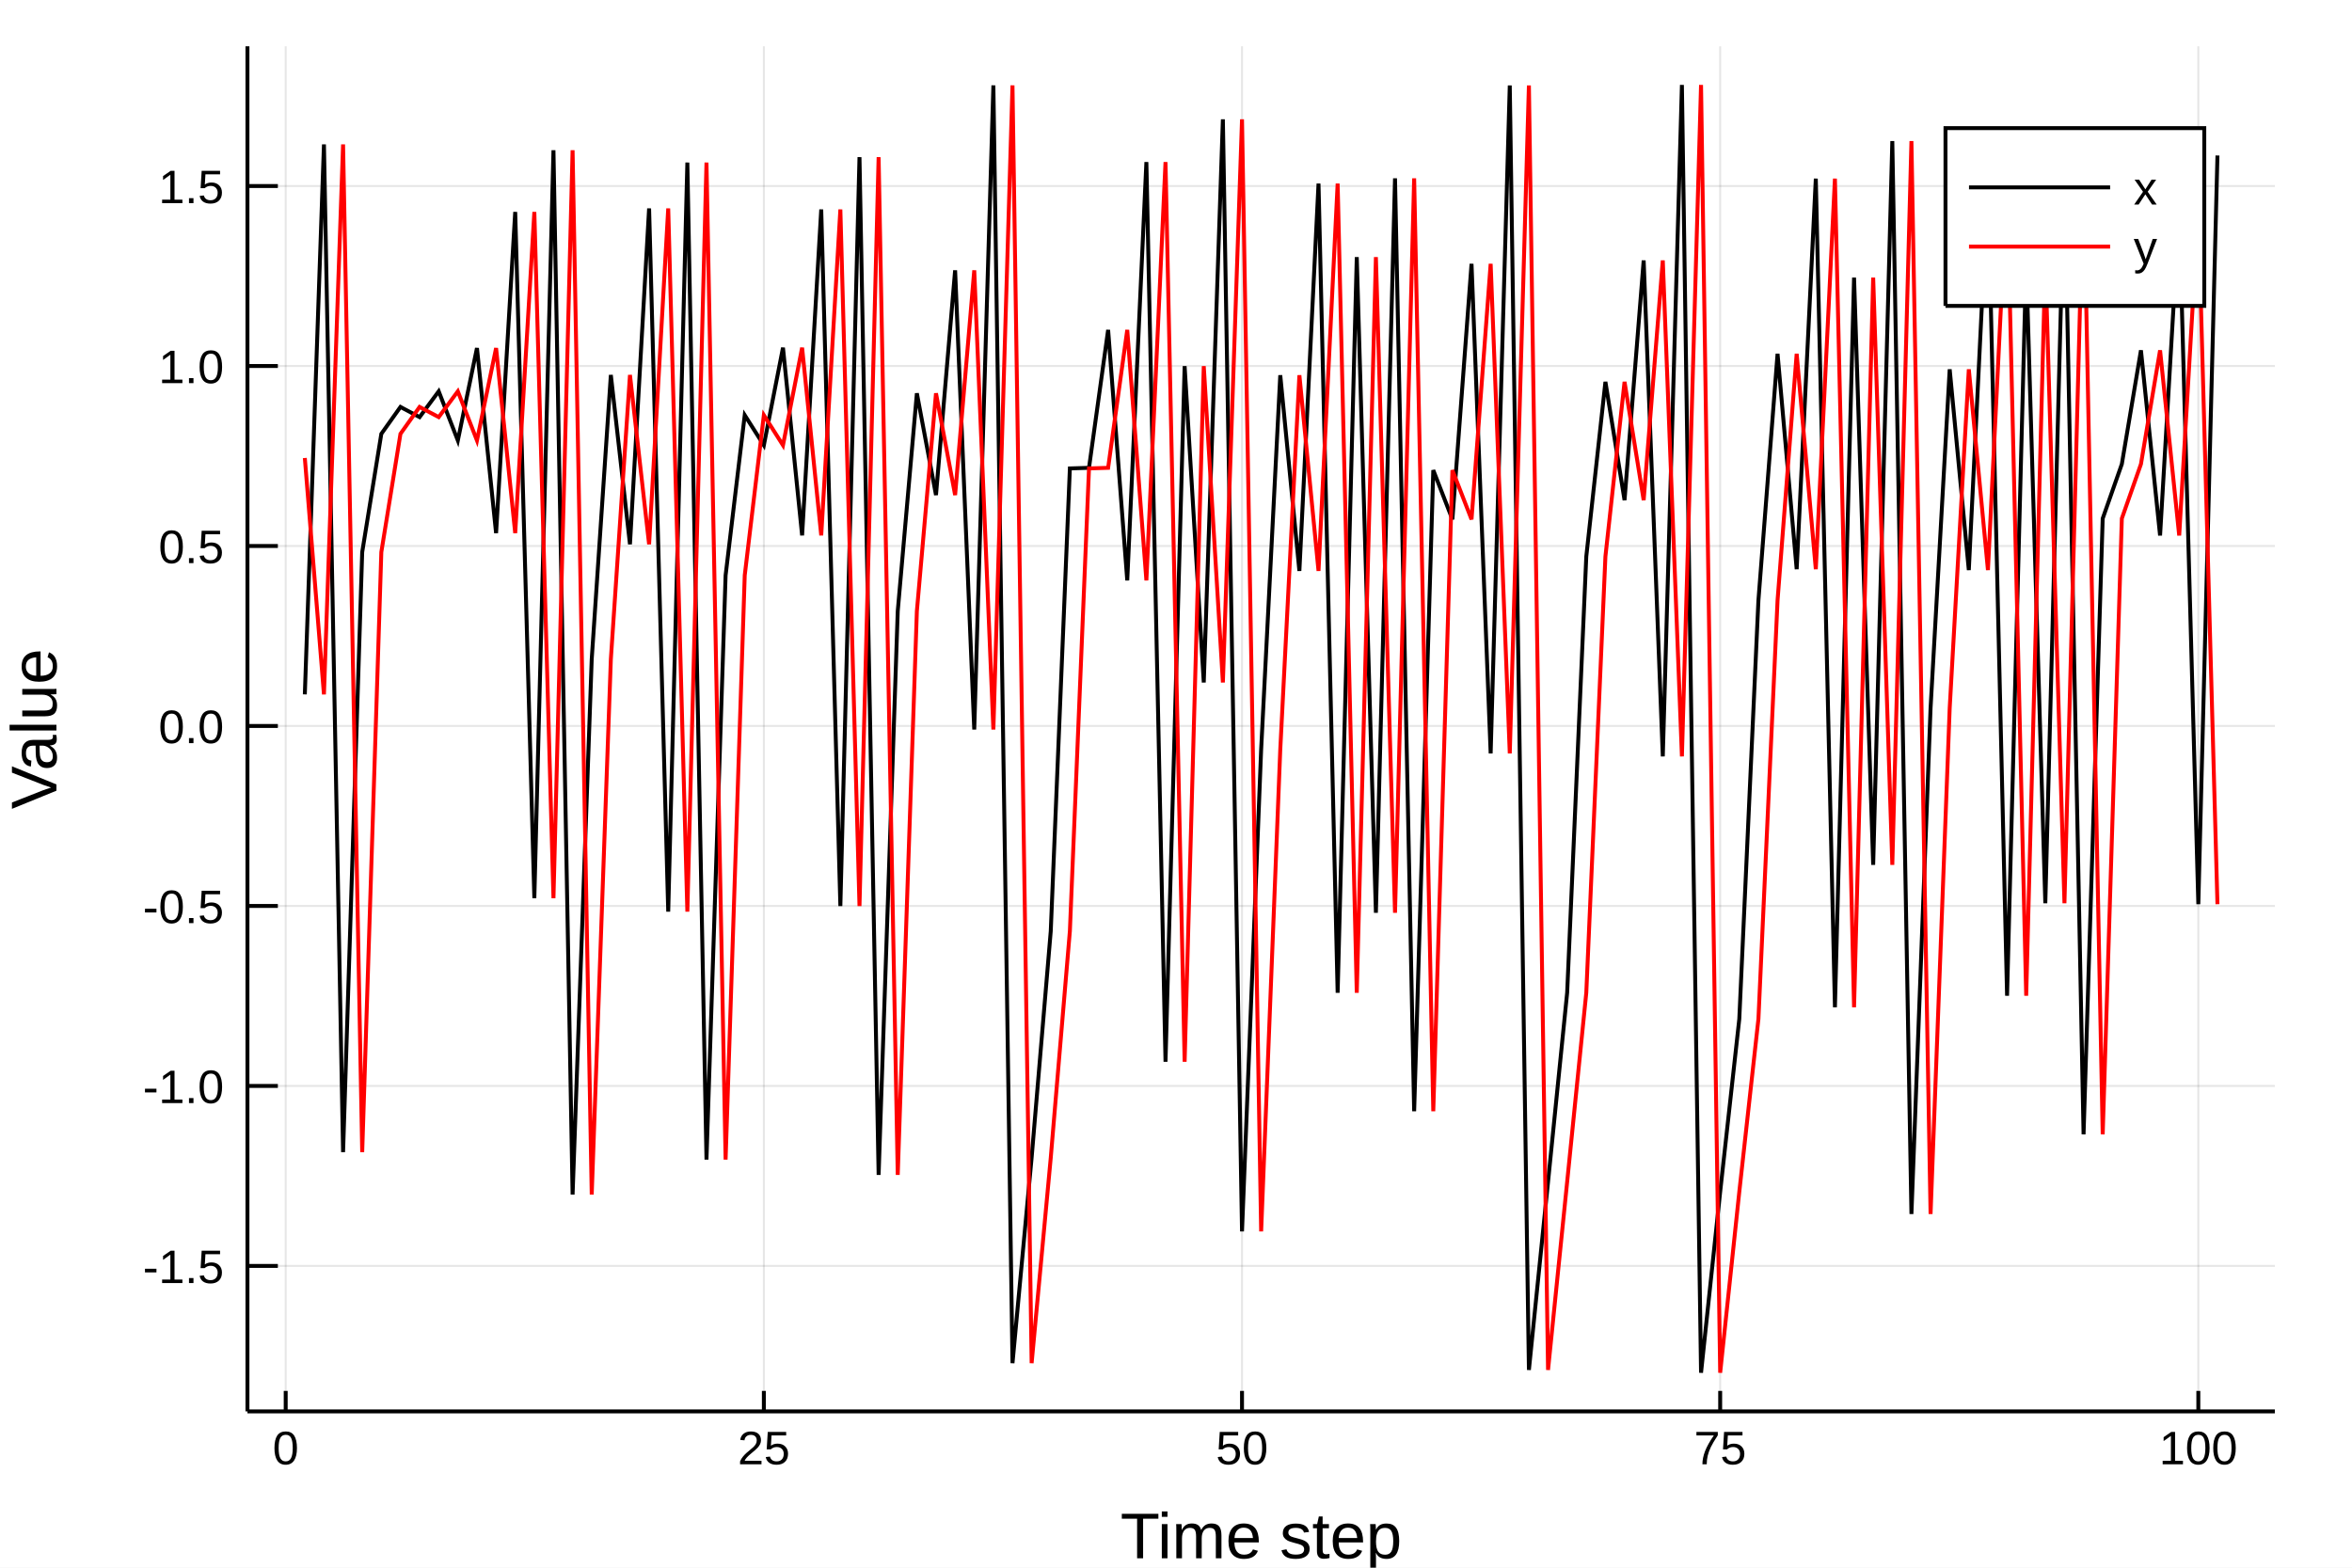
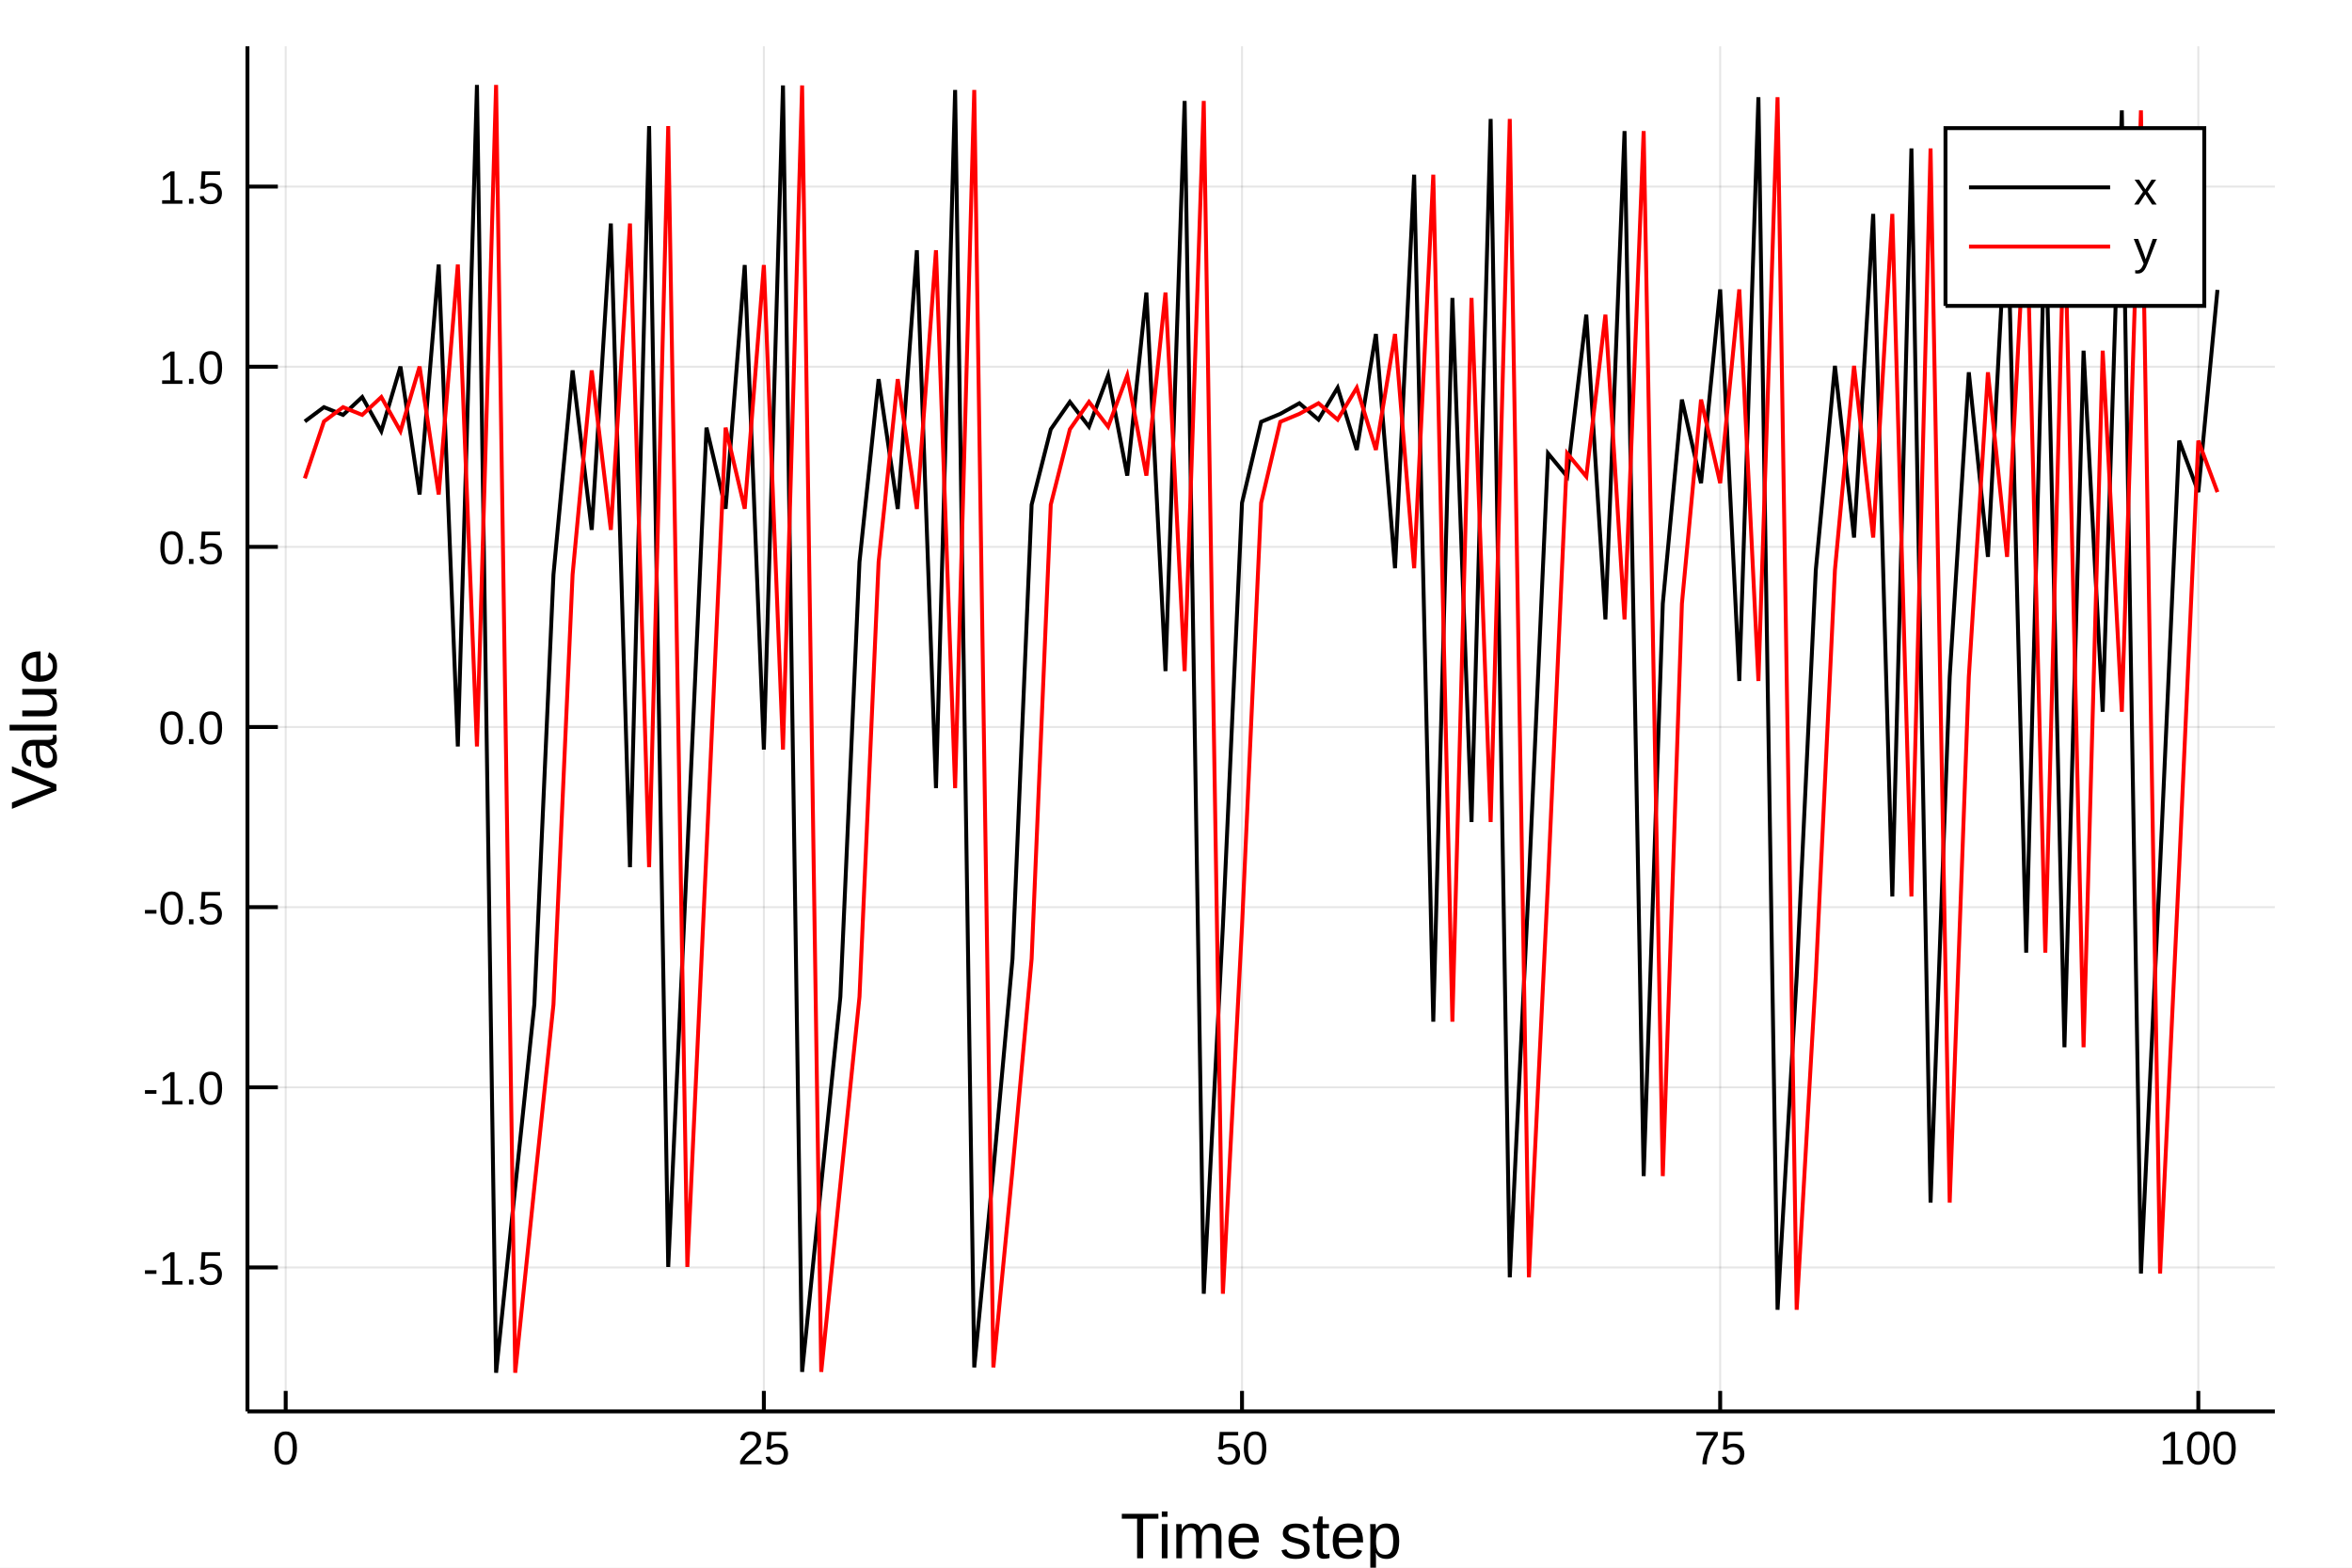
<svg xmlns="http://www.w3.org/2000/svg" width="600" height="400" viewBox="0 0 2400 1600">
  <defs>
-     <clipPath id="clip1800">
+     <clipPath id="clip3700">
      <rect x="0" y="0" width="2000" height="2000" />
    </clipPath>
  </defs>
  <defs>
-     <clipPath id="clip1801">
+     <clipPath id="clip3701">
      <rect x="0" y="0" width="2400" height="1600" />
    </clipPath>
  </defs>
-   <polygon clip-path="url(#clip1801)" points=" 0,1600 2400,1600 2400,0 0,0    " fill="#ffffff" fill-rule="evenodd" fill-opacity="1" />
+   <polygon clip-path="url(#clip3701)" points=" 0,1600 2400,1600 2400,0 0,0    " fill="#ffffff" fill-rule="evenodd" fill-opacity="1" />
  <defs>
-     <clipPath id="clip1802">
+     <clipPath id="clip3702">
      <rect x="480" y="0" width="1681" height="1600" />
    </clipPath>
  </defs>
-   <polygon clip-path="url(#clip1801)" points=" 252.496,1440.48 2321.26,1440.48 2321.26,47.244 252.496,47.244    " fill="#ffffff" fill-rule="evenodd" fill-opacity="1" />
+   <polygon clip-path="url(#clip3701)" points=" 252.496,1440.48 2321.26,1440.48 2321.26,47.244 252.496,47.244    " fill="#ffffff" fill-rule="evenodd" fill-opacity="1" />
  <defs>
-     <clipPath id="clip1803">
+     <clipPath id="clip3703">
      <rect x="252" y="47" width="2070" height="1394" />
    </clipPath>
  </defs>
-   <polyline clip-path="url(#clip1803)" style="stroke:#000000; stroke-width:2; stroke-opacity:0.1; fill:none" points="   291.53,1440.48 291.53,47.244    " />
-   <polyline clip-path="url(#clip1803)" style="stroke:#000000; stroke-width:2; stroke-opacity:0.1; fill:none" points="   779.445,1440.48 779.445,47.244    " />
-   <polyline clip-path="url(#clip1803)" style="stroke:#000000; stroke-width:2; stroke-opacity:0.1; fill:none" points="   1267.36,1440.48 1267.36,47.244    " />
-   <polyline clip-path="url(#clip1803)" style="stroke:#000000; stroke-width:2; stroke-opacity:0.1; fill:none" points="   1755.28,1440.48 1755.28,47.244    " />
-   <polyline clip-path="url(#clip1803)" style="stroke:#000000; stroke-width:2; stroke-opacity:0.1; fill:none" points="   2243.19,1440.48 2243.19,47.244    " />
-   <polyline clip-path="url(#clip1803)" style="stroke:#000000; stroke-width:2; stroke-opacity:0.1; fill:none" points="   252.496,1292.01 2321.26,1292.01    " />
-   <polyline clip-path="url(#clip1803)" style="stroke:#000000; stroke-width:2; stroke-opacity:0.1; fill:none" points="   252.496,1108.32 2321.26,1108.32    " />
-   <polyline clip-path="url(#clip1803)" style="stroke:#000000; stroke-width:2; stroke-opacity:0.1; fill:none" points="   252.496,924.625 2321.26,924.625    " />
-   <polyline clip-path="url(#clip1803)" style="stroke:#000000; stroke-width:2; stroke-opacity:0.1; fill:none" points="   252.496,740.933 2321.26,740.933    " />
-   <polyline clip-path="url(#clip1803)" style="stroke:#000000; stroke-width:2; stroke-opacity:0.1; fill:none" points="   252.496,557.241 2321.26,557.241    " />
-   <polyline clip-path="url(#clip1803)" style="stroke:#000000; stroke-width:2; stroke-opacity:0.1; fill:none" points="   252.496,373.549 2321.26,373.549    " />
-   <polyline clip-path="url(#clip1803)" style="stroke:#000000; stroke-width:2; stroke-opacity:0.1; fill:none" points="   252.496,189.857 2321.26,189.857    " />
-   <polyline clip-path="url(#clip1801)" style="stroke:#000000; stroke-width:4; stroke-opacity:1; fill:none" points="   252.496,1440.48 2321.26,1440.48    " />
-   <polyline clip-path="url(#clip1801)" style="stroke:#000000; stroke-width:4; stroke-opacity:1; fill:none" points="   252.496,1440.48 252.496,47.244    " />
-   <polyline clip-path="url(#clip1801)" style="stroke:#000000; stroke-width:4; stroke-opacity:1; fill:none" points="   291.53,1440.48 291.53,1419.58    " />
-   <polyline clip-path="url(#clip1801)" style="stroke:#000000; stroke-width:4; stroke-opacity:1; fill:none" points="   779.445,1440.48 779.445,1419.58    " />
-   <polyline clip-path="url(#clip1801)" style="stroke:#000000; stroke-width:4; stroke-opacity:1; fill:none" points="   1267.36,1440.48 1267.36,1419.58    " />
-   <polyline clip-path="url(#clip1801)" style="stroke:#000000; stroke-width:4; stroke-opacity:1; fill:none" points="   1755.28,1440.48 1755.28,1419.58    " />
-   <polyline clip-path="url(#clip1801)" style="stroke:#000000; stroke-width:4; stroke-opacity:1; fill:none" points="   2243.19,1440.48 2243.19,1419.58    " />
-   <polyline clip-path="url(#clip1801)" style="stroke:#000000; stroke-width:4; stroke-opacity:1; fill:none" points="   252.496,1292.01 283.528,1292.01    " />
-   <polyline clip-path="url(#clip1801)" style="stroke:#000000; stroke-width:4; stroke-opacity:1; fill:none" points="   252.496,1108.32 283.528,1108.32    " />
-   <polyline clip-path="url(#clip1801)" style="stroke:#000000; stroke-width:4; stroke-opacity:1; fill:none" points="   252.496,924.625 283.528,924.625    " />
-   <polyline clip-path="url(#clip1801)" style="stroke:#000000; stroke-width:4; stroke-opacity:1; fill:none" points="   252.496,740.933 283.528,740.933    " />
-   <polyline clip-path="url(#clip1801)" style="stroke:#000000; stroke-width:4; stroke-opacity:1; fill:none" points="   252.496,557.241 283.528,557.241    " />
-   <polyline clip-path="url(#clip1801)" style="stroke:#000000; stroke-width:4; stroke-opacity:1; fill:none" points="   252.496,373.549 283.528,373.549    " />
-   <polyline clip-path="url(#clip1801)" style="stroke:#000000; stroke-width:4; stroke-opacity:1; fill:none" points="   252.496,189.857 283.528,189.857    " />
-   <g clip-path="url(#clip1801)">
+   <polyline clip-path="url(#clip3703)" style="stroke:#000000; stroke-width:2; stroke-opacity:0.1; fill:none" points="   291.53,1440.48 291.53,47.244    " />
+   <polyline clip-path="url(#clip3703)" style="stroke:#000000; stroke-width:2; stroke-opacity:0.1; fill:none" points="   779.445,1440.48 779.445,47.244    " />
+   <polyline clip-path="url(#clip3703)" style="stroke:#000000; stroke-width:2; stroke-opacity:0.1; fill:none" points="   1267.36,1440.48 1267.36,47.244    " />
+   <polyline clip-path="url(#clip3703)" style="stroke:#000000; stroke-width:2; stroke-opacity:0.1; fill:none" points="   1755.28,1440.48 1755.28,47.244    " />
+   <polyline clip-path="url(#clip3703)" style="stroke:#000000; stroke-width:2; stroke-opacity:0.1; fill:none" points="   2243.19,1440.48 2243.19,47.244    " />
+   <polyline clip-path="url(#clip3703)" style="stroke:#000000; stroke-width:2; stroke-opacity:0.1; fill:none" points="   252.496,1293.56 2321.26,1293.56    " />
+   <polyline clip-path="url(#clip3703)" style="stroke:#000000; stroke-width:2; stroke-opacity:0.1; fill:none" points="   252.496,1109.71 2321.26,1109.71    " />
+   <polyline clip-path="url(#clip3703)" style="stroke:#000000; stroke-width:2; stroke-opacity:0.1; fill:none" points="   252.496,925.85 2321.26,925.85    " />
+   <polyline clip-path="url(#clip3703)" style="stroke:#000000; stroke-width:2; stroke-opacity:0.1; fill:none" points="   252.496,741.995 2321.26,741.995    " />
+   <polyline clip-path="url(#clip3703)" style="stroke:#000000; stroke-width:2; stroke-opacity:0.1; fill:none" points="   252.496,558.14 2321.26,558.14    " />
+   <polyline clip-path="url(#clip3703)" style="stroke:#000000; stroke-width:2; stroke-opacity:0.1; fill:none" points="   252.496,374.285 2321.26,374.285    " />
+   <polyline clip-path="url(#clip3703)" style="stroke:#000000; stroke-width:2; stroke-opacity:0.1; fill:none" points="   252.496,190.43 2321.26,190.43    " />
+   <polyline clip-path="url(#clip3701)" style="stroke:#000000; stroke-width:4; stroke-opacity:1; fill:none" points="   252.496,1440.48 2321.26,1440.48    " />
+   <polyline clip-path="url(#clip3701)" style="stroke:#000000; stroke-width:4; stroke-opacity:1; fill:none" points="   252.496,1440.48 252.496,47.244    " />
+   <polyline clip-path="url(#clip3701)" style="stroke:#000000; stroke-width:4; stroke-opacity:1; fill:none" points="   291.53,1440.48 291.53,1419.58    " />
+   <polyline clip-path="url(#clip3701)" style="stroke:#000000; stroke-width:4; stroke-opacity:1; fill:none" points="   779.445,1440.48 779.445,1419.58    " />
+   <polyline clip-path="url(#clip3701)" style="stroke:#000000; stroke-width:4; stroke-opacity:1; fill:none" points="   1267.36,1440.48 1267.36,1419.58    " />
+   <polyline clip-path="url(#clip3701)" style="stroke:#000000; stroke-width:4; stroke-opacity:1; fill:none" points="   1755.28,1440.48 1755.28,1419.58    " />
+   <polyline clip-path="url(#clip3701)" style="stroke:#000000; stroke-width:4; stroke-opacity:1; fill:none" points="   2243.19,1440.48 2243.19,1419.58    " />
+   <polyline clip-path="url(#clip3701)" style="stroke:#000000; stroke-width:4; stroke-opacity:1; fill:none" points="   252.496,1293.56 283.528,1293.56    " />
+   <polyline clip-path="url(#clip3701)" style="stroke:#000000; stroke-width:4; stroke-opacity:1; fill:none" points="   252.496,1109.71 283.528,1109.71    " />
+   <polyline clip-path="url(#clip3701)" style="stroke:#000000; stroke-width:4; stroke-opacity:1; fill:none" points="   252.496,925.85 283.528,925.85    " />
+   <polyline clip-path="url(#clip3701)" style="stroke:#000000; stroke-width:4; stroke-opacity:1; fill:none" points="   252.496,741.995 283.528,741.995    " />
+   <polyline clip-path="url(#clip3701)" style="stroke:#000000; stroke-width:4; stroke-opacity:1; fill:none" points="   252.496,558.14 283.528,558.14    " />
+   <polyline clip-path="url(#clip3701)" style="stroke:#000000; stroke-width:4; stroke-opacity:1; fill:none" points="   252.496,374.285 283.528,374.285    " />
+   <polyline clip-path="url(#clip3701)" style="stroke:#000000; stroke-width:4; stroke-opacity:1; fill:none" points="   252.496,190.43 283.528,190.43    " />
+   <g clip-path="url(#clip3701)">
    <text style="fill:#000000; fill-opacity:1; font-family:Arial,Helvetica Neue,Helvetica,sans-serif; font-size:48px; text-anchor:middle;" transform="rotate(0, 291.53, 1494.48)" x="291.53" y="1494.48">0</text>
  </g>
-   <g clip-path="url(#clip1801)">
+   <g clip-path="url(#clip3701)">
    <text style="fill:#000000; fill-opacity:1; font-family:Arial,Helvetica Neue,Helvetica,sans-serif; font-size:48px; text-anchor:middle;" transform="rotate(0, 779.445, 1494.48)" x="779.445" y="1494.48">25</text>
  </g>
-   <g clip-path="url(#clip1801)">
+   <g clip-path="url(#clip3701)">
    <text style="fill:#000000; fill-opacity:1; font-family:Arial,Helvetica Neue,Helvetica,sans-serif; font-size:48px; text-anchor:middle;" transform="rotate(0, 1267.36, 1494.48)" x="1267.36" y="1494.48">50</text>
  </g>
-   <g clip-path="url(#clip1801)">
+   <g clip-path="url(#clip3701)">
    <text style="fill:#000000; fill-opacity:1; font-family:Arial,Helvetica Neue,Helvetica,sans-serif; font-size:48px; text-anchor:middle;" transform="rotate(0, 1755.28, 1494.48)" x="1755.28" y="1494.48">75</text>
  </g>
-   <g clip-path="url(#clip1801)">
+   <g clip-path="url(#clip3701)">
    <text style="fill:#000000; fill-opacity:1; font-family:Arial,Helvetica Neue,Helvetica,sans-serif; font-size:48px; text-anchor:middle;" transform="rotate(0, 2243.19, 1494.48)" x="2243.19" y="1494.48">100</text>
  </g>
-   <g clip-path="url(#clip1801)">
-     <text style="fill:#000000; fill-opacity:1; font-family:Arial,Helvetica Neue,Helvetica,sans-serif; font-size:48px; text-anchor:end;" transform="rotate(0, 228.496, 1309.51)" x="228.496" y="1309.51">-1.5</text>
+   <g clip-path="url(#clip3701)">
+     <text style="fill:#000000; fill-opacity:1; font-family:Arial,Helvetica Neue,Helvetica,sans-serif; font-size:48px; text-anchor:end;" transform="rotate(0, 228.496, 1311.06)" x="228.496" y="1311.06">-1.5</text>
  </g>
-   <g clip-path="url(#clip1801)">
-     <text style="fill:#000000; fill-opacity:1; font-family:Arial,Helvetica Neue,Helvetica,sans-serif; font-size:48px; text-anchor:end;" transform="rotate(0, 228.496, 1125.82)" x="228.496" y="1125.82">-1.0</text>
+   <g clip-path="url(#clip3701)">
+     <text style="fill:#000000; fill-opacity:1; font-family:Arial,Helvetica Neue,Helvetica,sans-serif; font-size:48px; text-anchor:end;" transform="rotate(0, 228.496, 1127.21)" x="228.496" y="1127.21">-1.0</text>
  </g>
-   <g clip-path="url(#clip1801)">
-     <text style="fill:#000000; fill-opacity:1; font-family:Arial,Helvetica Neue,Helvetica,sans-serif; font-size:48px; text-anchor:end;" transform="rotate(0, 228.496, 942.125)" x="228.496" y="942.125">-0.5</text>
+   <g clip-path="url(#clip3701)">
+     <text style="fill:#000000; fill-opacity:1; font-family:Arial,Helvetica Neue,Helvetica,sans-serif; font-size:48px; text-anchor:end;" transform="rotate(0, 228.496, 943.35)" x="228.496" y="943.35">-0.5</text>
  </g>
-   <g clip-path="url(#clip1801)">
-     <text style="fill:#000000; fill-opacity:1; font-family:Arial,Helvetica Neue,Helvetica,sans-serif; font-size:48px; text-anchor:end;" transform="rotate(0, 228.496, 758.433)" x="228.496" y="758.433">0.0</text>
+   <g clip-path="url(#clip3701)">
+     <text style="fill:#000000; fill-opacity:1; font-family:Arial,Helvetica Neue,Helvetica,sans-serif; font-size:48px; text-anchor:end;" transform="rotate(0, 228.496, 759.495)" x="228.496" y="759.495">0.0</text>
  </g>
-   <g clip-path="url(#clip1801)">
-     <text style="fill:#000000; fill-opacity:1; font-family:Arial,Helvetica Neue,Helvetica,sans-serif; font-size:48px; text-anchor:end;" transform="rotate(0, 228.496, 574.741)" x="228.496" y="574.741">0.5</text>
+   <g clip-path="url(#clip3701)">
+     <text style="fill:#000000; fill-opacity:1; font-family:Arial,Helvetica Neue,Helvetica,sans-serif; font-size:48px; text-anchor:end;" transform="rotate(0, 228.496, 575.64)" x="228.496" y="575.64">0.5</text>
  </g>
-   <g clip-path="url(#clip1801)">
-     <text style="fill:#000000; fill-opacity:1; font-family:Arial,Helvetica Neue,Helvetica,sans-serif; font-size:48px; text-anchor:end;" transform="rotate(0, 228.496, 391.049)" x="228.496" y="391.049">1.0</text>
+   <g clip-path="url(#clip3701)">
+     <text style="fill:#000000; fill-opacity:1; font-family:Arial,Helvetica Neue,Helvetica,sans-serif; font-size:48px; text-anchor:end;" transform="rotate(0, 228.496, 391.785)" x="228.496" y="391.785">1.0</text>
  </g>
-   <g clip-path="url(#clip1801)">
-     <text style="fill:#000000; fill-opacity:1; font-family:Arial,Helvetica Neue,Helvetica,sans-serif; font-size:48px; text-anchor:end;" transform="rotate(0, 228.496, 207.357)" x="228.496" y="207.357">1.5</text>
+   <g clip-path="url(#clip3701)">
+     <text style="fill:#000000; fill-opacity:1; font-family:Arial,Helvetica Neue,Helvetica,sans-serif; font-size:48px; text-anchor:end;" transform="rotate(0, 228.496, 207.93)" x="228.496" y="207.93">1.5</text>
  </g>
-   <g clip-path="url(#clip1801)">
+   <g clip-path="url(#clip3701)">
    <text style="fill:#000000; fill-opacity:1; font-family:Arial,Helvetica Neue,Helvetica,sans-serif; font-size:66px; text-anchor:middle;" transform="rotate(0, 1286.88, 1590.4)" x="1286.88" y="1590.4">Time step</text>
  </g>
-   <g clip-path="url(#clip1801)">
+   <g clip-path="url(#clip3701)">
    <text style="fill:#000000; fill-opacity:1; font-family:Arial,Helvetica Neue,Helvetica,sans-serif; font-size:66px; text-anchor:middle;" transform="rotate(-90, 57.6, 743.863)" x="57.6" y="743.863">Value</text>
  </g>
-   <polyline clip-path="url(#clip1803)" style="stroke:#000000; stroke-width:4; stroke-opacity:1; fill:none" points="   311.046,708.698 330.563,147.375 350.079,1175.9 369.596,563.5 389.113,442.778 408.629,415.337 428.146,425.71 447.663,399.385 467.179,449.558 486.696,355.223    506.213,544.133 525.729,216.304 545.246,916.731 564.762,153.327 584.279,1219.17 603.796,672.848 623.312,382.684 642.829,555.511 662.346,212.704 681.862,930.461    701.379,165.9 720.896,1183.5 740.412,587.217 759.929,423.681 779.445,454.441 798.962,354.831 818.479,546.422 837.995,213.748 857.512,924.735 877.029,160.395    896.545,1199.1 916.062,623.809 935.579,401.384 955.095,505.281 974.612,275.885 994.128,744.574 1013.65,87.117 1033.16,1391.25 1052.68,1181.6 1072.2,950.269    1091.71,478.076 1111.23,477.466 1130.74,336.681 1150.26,592.374 1169.78,165.392 1189.29,1083.66 1208.81,373.665 1228.33,696.567 1247.84,121.772 1267.36,1256.77    1286.88,765.123 1306.39,382.939 1325.91,582.696 1345.43,187.351 1364.94,1013.27 1384.46,262.403 1403.98,931.599 1423.49,181.988 1443.01,1134.18 1462.53,479.85    1482.04,530.11 1501.56,269.251 1521.08,768.937 1540.59,87.225 1560.11,1398.18 1579.63,1206.28 1599.14,1013.2 1618.66,567.968 1638.18,389.706 1657.69,510.485    1677.21,265.78 1696.73,771.996 1716.24,86.675 1735.76,1401.05 1755.28,1216.42 1774.79,1040.03 1794.31,612.744 1813.83,361.053 1833.34,580.94 1852.86,182.307    1872.38,1028.02 1891.89,283.341 1911.41,882.67 1930.93,143.999 1950.44,1239.03 1969.96,722.821 1989.48,376.916 2008.99,581.842 2028.51,186.282 2048.03,1016.24    2067.54,266.508 2087.06,921.84 2106.58,173.35 2126.09,1157.74 2145.61,529.208 2165.13,473.657 2184.64,357.524 2204.16,546.545 2223.68,214.426 2243.19,922.828    2262.71,158.7    " />
-   <polyline clip-path="url(#clip1803)" style="stroke:#ff0000; stroke-width:4; stroke-opacity:1; fill:none" points="   311.046,467.439 330.563,708.698 350.079,147.375 369.596,1175.9 389.113,563.5 408.629,442.778 428.146,415.337 447.663,425.71 467.179,399.385 486.696,449.558    506.213,355.223 525.729,544.133 545.246,216.304 564.762,916.731 584.279,153.327 603.796,1219.17 623.312,672.848 642.829,382.684 662.346,555.511 681.862,212.704    701.379,930.461 720.896,165.9 740.412,1183.5 759.929,587.217 779.445,423.681 798.962,454.441 818.479,354.831 837.995,546.422 857.512,213.748 877.029,924.735    896.545,160.395 916.062,1199.1 935.579,623.809 955.095,401.384 974.612,505.281 994.128,275.885 1013.65,744.574 1033.16,87.117 1052.68,1391.25 1072.2,1181.6    1091.71,950.269 1111.23,478.076 1130.74,477.466 1150.26,336.681 1169.78,592.374 1189.29,165.392 1208.81,1083.66 1228.33,373.665 1247.84,696.567 1267.36,121.772    1286.88,1256.77 1306.39,765.123 1325.91,382.939 1345.43,582.696 1364.94,187.351 1384.46,1013.27 1403.98,262.403 1423.49,931.599 1443.01,181.988 1462.53,1134.18    1482.04,479.85 1501.56,530.11 1521.08,269.251 1540.59,768.937 1560.11,87.225 1579.63,1398.18 1599.14,1206.28 1618.66,1013.2 1638.18,567.968 1657.69,389.706    1677.21,510.485 1696.73,265.78 1716.24,771.996 1735.76,86.675 1755.28,1401.05 1774.79,1216.42 1794.31,1040.03 1813.83,612.744 1833.34,361.053 1852.86,580.94    1872.38,182.307 1891.89,1028.02 1911.41,283.341 1930.93,882.67 1950.44,143.999 1969.96,1239.03 1989.48,722.821 2008.99,376.916 2028.51,581.842 2048.03,186.282    2067.54,1016.24 2087.06,266.508 2106.58,921.84 2126.09,173.35 2145.61,1157.74 2165.13,529.208 2184.64,473.657 2204.16,357.524 2223.68,546.545 2243.19,214.426    2262.71,922.828    " />
-   <polygon clip-path="url(#clip1801)" points=" 1985.19,312.204 2249.26,312.204 2249.26,130.764 1985.19,130.764    " fill="#ffffff" fill-rule="evenodd" fill-opacity="1" />
-   <polyline clip-path="url(#clip1801)" style="stroke:#000000; stroke-width:4; stroke-opacity:1; fill:none" points="   1985.19,312.204 2249.26,312.204 2249.26,130.764 1985.19,130.764 1985.19,312.204    " />
-   <polyline clip-path="url(#clip1801)" style="stroke:#000000; stroke-width:4; stroke-opacity:1; fill:none" points="   2009.19,191.244 2153.19,191.244    " />
-   <g clip-path="url(#clip1801)">
+   <polyline clip-path="url(#clip3703)" style="stroke:#000000; stroke-width:4; stroke-opacity:1; fill:none" points="   311.046,430.138 330.563,415.556 350.079,423.444 369.596,405.233 389.113,440.053 408.629,374.109 428.146,504.68 447.663,269.995 467.179,761.875 486.696,86.675    506.213,1401.05 525.729,1211.85 545.246,1025.28 564.762,586.406 584.279,378.022 603.796,540.799 623.312,228.095 642.829,885.052 662.346,128.686 681.862,1293.06    701.379,869.064 720.896,436.432 740.412,519.241 759.929,270.474 779.445,765.015 798.962,87.185 818.479,1400.18 837.995,1208.87 857.512,1017.43 877.029,573.572    896.545,386.973 916.062,519.445 935.579,255.389 955.095,804.382 974.612,91.804 994.128,1395.6 1013.65,1193.91 1033.16,978.688 1052.68,515.134 1072.2,438.172    1091.71,410.178 1111.23,435.48 1130.74,383.159 1150.26,485.422 1169.78,298.576 1189.29,684.944 1208.81,103.026 1228.33,1320.42 1247.84,945.394 1267.36,513.238    1286.88,430.533 1306.39,422.392 1325.91,411.551 1345.43,428.274 1364.94,395.727 1384.46,459.161 1403.98,340.869 1423.49,579.929 1443.01,178.293 1462.53,1042.74    1482.04,304.066 1501.56,838.982 1521.08,121.403 1540.59,1303.68 1560.11,899.015 1579.63,462.758 1599.14,486.358 1618.66,321.152 1638.18,632.163 1657.69,133.754    1677.21,1200.36 1696.73,616.102 1716.24,407.813 1735.76,493.145 1755.28,295.357 1774.79,695.052 1794.31,99.202 1813.83,1336.78 1833.34,996.455 1852.86,581.726    1872.38,373.393 1891.89,548.616 1911.41,218.318 1930.93,914.985 1950.44,151.481 1969.96,1227.42 1989.48,690.861 2008.99,379.938 2028.51,568.352 2048.03,200.583    2067.54,972.276 2087.06,208.992 2106.58,1068.88 2126.09,357.898 2145.61,726.481 2165.13,112.626 2184.64,1299.77 2204.16,884.464 2223.68,449.731 2243.19,502.238    2262.71,295.849    " />
+   <polyline clip-path="url(#clip3703)" style="stroke:#ff0000; stroke-width:4; stroke-opacity:1; fill:none" points="   311.046,488.221 330.563,430.138 350.079,415.556 369.596,423.444 389.113,405.233 408.629,440.053 428.146,374.109 447.663,504.68 467.179,269.995 486.696,761.875    506.213,86.675 525.729,1401.05 545.246,1211.85 564.762,1025.28 584.279,586.406 603.796,378.022 623.312,540.799 642.829,228.095 662.346,885.052 681.862,128.686    701.379,1293.06 720.896,869.064 740.412,436.432 759.929,519.241 779.445,270.474 798.962,765.015 818.479,87.185 837.995,1400.18 857.512,1208.87 877.029,1017.43    896.545,573.572 916.062,386.973 935.579,519.445 955.095,255.389 974.612,804.382 994.128,91.804 1013.65,1395.6 1033.16,1193.91 1052.68,978.688 1072.2,515.134    1091.71,438.172 1111.23,410.178 1130.74,435.48 1150.26,383.159 1169.78,485.422 1189.29,298.576 1208.81,684.944 1228.33,103.026 1247.84,1320.42 1267.36,945.394    1286.88,513.238 1306.39,430.533 1325.91,422.392 1345.43,411.551 1364.94,428.274 1384.46,395.727 1403.98,459.161 1423.49,340.869 1443.01,579.929 1462.53,178.293    1482.04,1042.74 1501.56,304.066 1521.08,838.982 1540.59,121.403 1560.11,1303.68 1579.63,899.015 1599.14,462.758 1618.66,486.358 1638.18,321.152 1657.69,632.163    1677.21,133.754 1696.73,1200.36 1716.24,616.102 1735.76,407.813 1755.28,493.145 1774.79,295.357 1794.31,695.052 1813.83,99.202 1833.34,1336.78 1852.86,996.455    1872.38,581.726 1891.89,373.393 1911.41,548.616 1930.93,218.318 1950.44,914.985 1969.96,151.481 1989.48,1227.42 2008.99,690.861 2028.51,379.938 2048.03,568.352    2067.54,200.583 2087.06,972.276 2106.58,208.992 2126.09,1068.88 2145.61,357.898 2165.13,726.481 2184.64,112.626 2204.16,1299.77 2223.68,884.464 2243.19,449.731    2262.71,502.238    " />
+   <polygon clip-path="url(#clip3701)" points=" 1985.19,312.204 2249.26,312.204 2249.26,130.764 1985.19,130.764    " fill="#ffffff" fill-rule="evenodd" fill-opacity="1" />
+   <polyline clip-path="url(#clip3701)" style="stroke:#000000; stroke-width:4; stroke-opacity:1; fill:none" points="   1985.19,312.204 2249.26,312.204 2249.26,130.764 1985.19,130.764 1985.19,312.204    " />
+   <polyline clip-path="url(#clip3701)" style="stroke:#000000; stroke-width:4; stroke-opacity:1; fill:none" points="   2009.19,191.244 2153.19,191.244    " />
+   <g clip-path="url(#clip3701)">
    <text style="fill:#000000; fill-opacity:1; font-family:Arial,Helvetica Neue,Helvetica,sans-serif; font-size:48px; text-anchor:start;" transform="rotate(0, 2177.19, 208.744)" x="2177.19" y="208.744">x</text>
  </g>
-   <polyline clip-path="url(#clip1801)" style="stroke:#ff0000; stroke-width:4; stroke-opacity:1; fill:none" points="   2009.19,251.724 2153.19,251.724    " />
-   <g clip-path="url(#clip1801)">
+   <polyline clip-path="url(#clip3701)" style="stroke:#ff0000; stroke-width:4; stroke-opacity:1; fill:none" points="   2009.19,251.724 2153.19,251.724    " />
+   <g clip-path="url(#clip3701)">
    <text style="fill:#000000; fill-opacity:1; font-family:Arial,Helvetica Neue,Helvetica,sans-serif; font-size:48px; text-anchor:start;" transform="rotate(0, 2177.19, 269.224)" x="2177.19" y="269.224">y</text>
  </g>
</svg>
